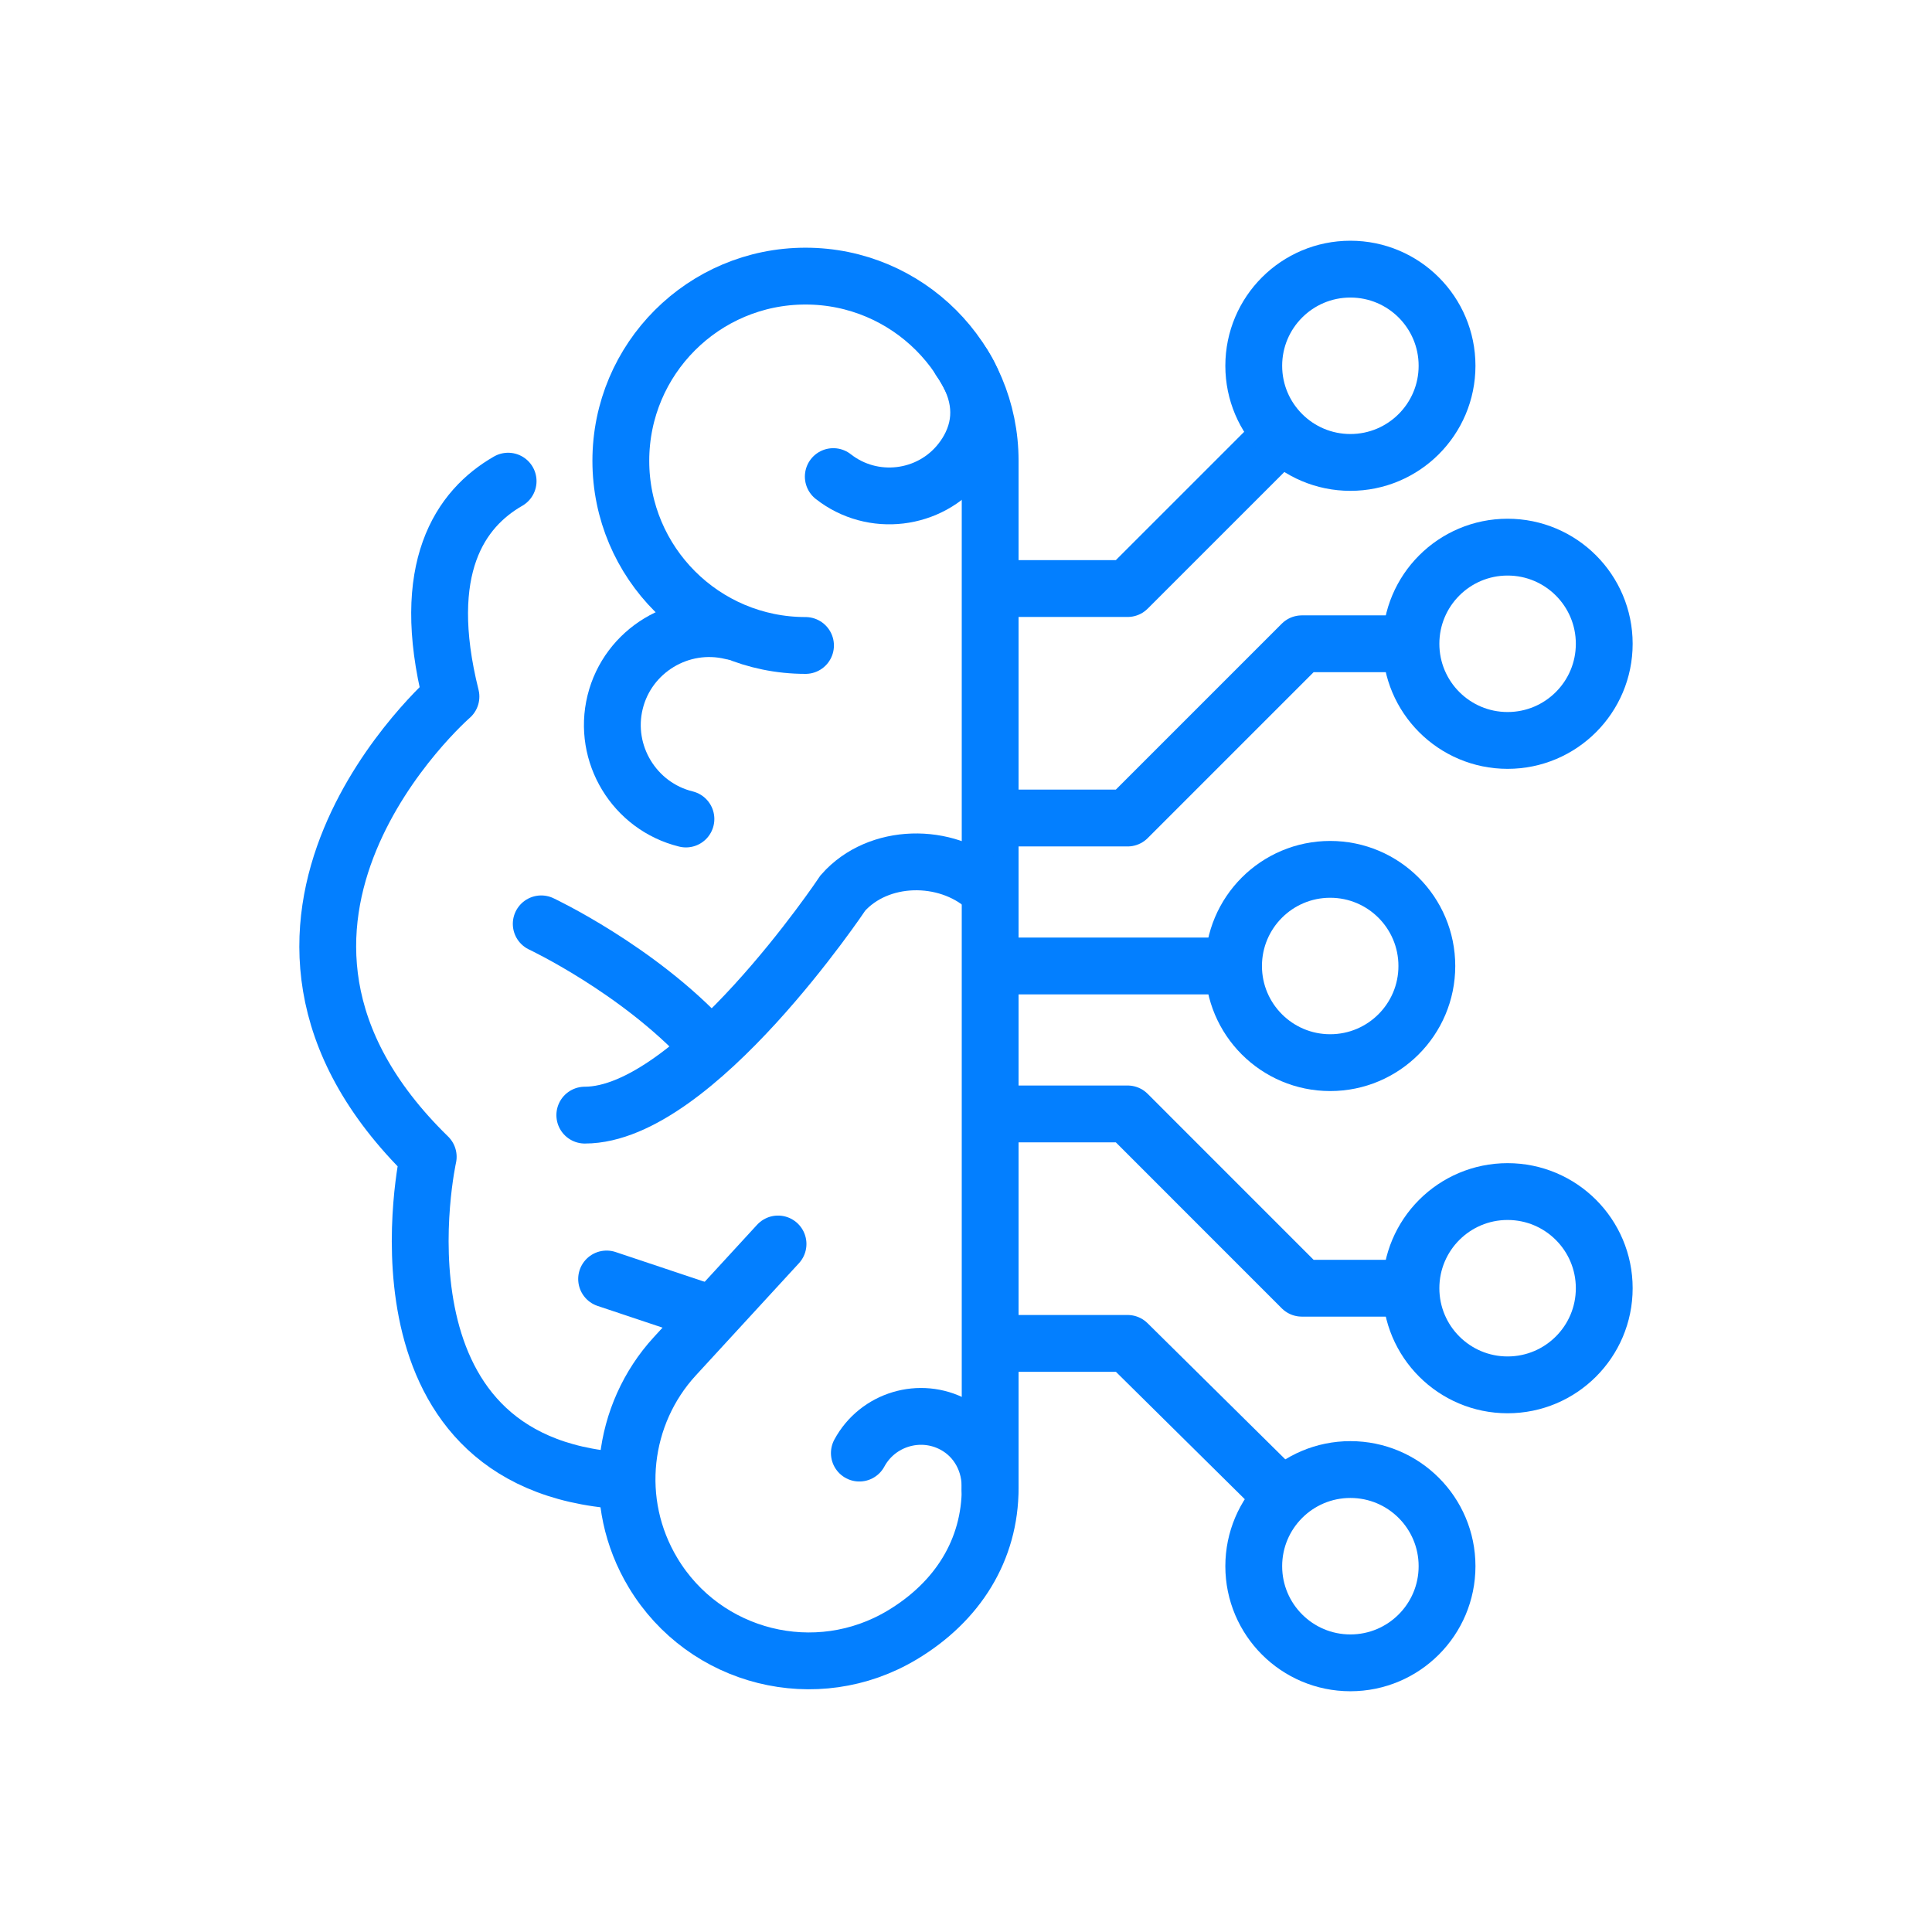
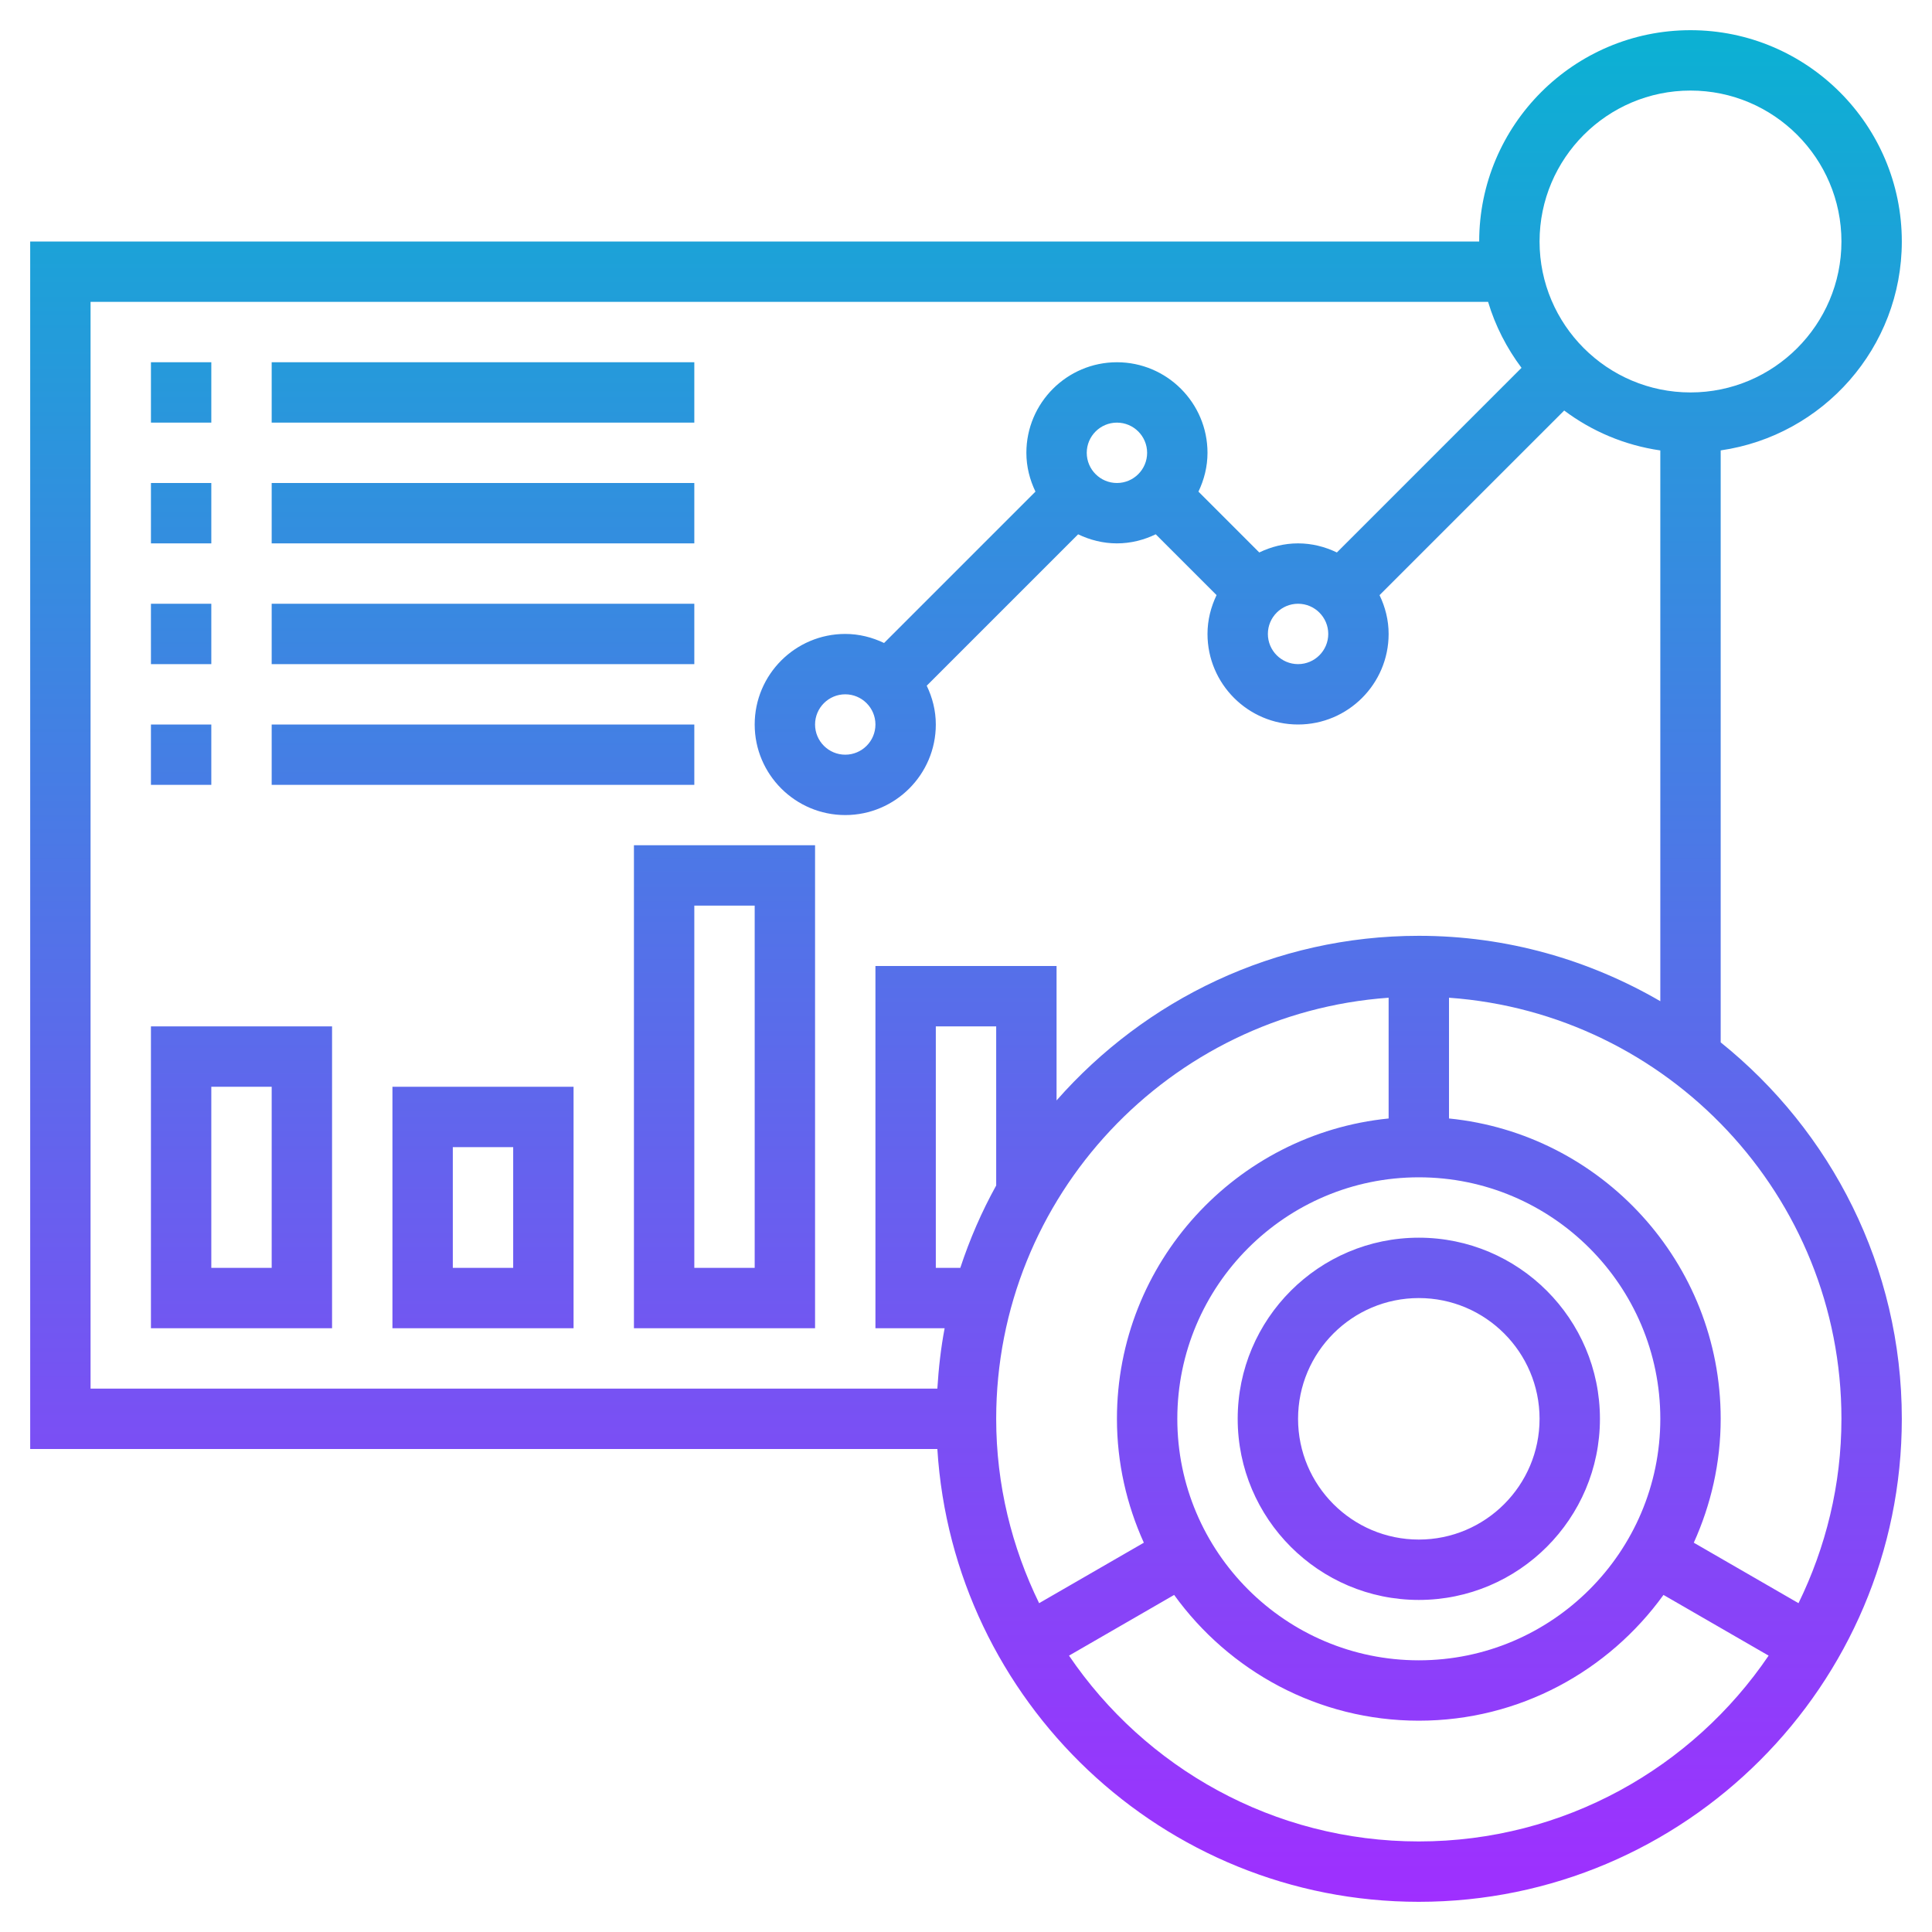
- <svg xmlns="http://www.w3.org/2000/svg" version="1.1" id="Layer_1" x="0px" y="0px" width="85px" height="85px" viewBox="0 0 85 85" enable-background="new 0 0 85 85" xml:space="preserve">
-   <g>
-     <path fill="none" stroke="#037FFF" stroke-width="2.5" stroke-linecap="round" stroke-linejoin="round" stroke-miterlimit="10" d="   M22.355,21.169c-2.105,1.208-3.928,3.824-2.515,9.477c0,0-11.5,10-1,20.249c0,0-3,13.5,8.5,14.25" />
-     <g>
-       <path fill="none" stroke="#037FFF" stroke-width="2.5" stroke-linecap="round" stroke-miterlimit="10" d="M35.439,28.398    c-4.488,0-8.125-3.639-8.125-8.125c0-4.488,3.638-8.125,8.125-8.125c4.486,0,8.124,3.637,8.124,8.125v45.196    c0,2.719-1.428,4.998-3.862,6.459c-3.785,2.275-8.697,1.049-10.97-2.734c-1.869-3.107-1.376-6.979,0.956-9.521l4.543-4.943" />
-       <path fill="none" stroke="#037FFF" stroke-width="2.5" stroke-linecap="round" stroke-miterlimit="10" d="M42.23,15.83    c0.83,1.164,1.109,2.463,0.498,3.732c-0.121,0.252-0.275,0.5-0.463,0.738c-1.357,1.725-3.877,2.025-5.604,0.668" />
-       <path fill="none" stroke="#037FFF" stroke-width="2.5" stroke-linecap="round" stroke-miterlimit="10" d="M30.178,36.033    c-2.271-0.559-3.673-2.871-3.115-5.141c0.558-2.271,2.872-3.67,5.144-3.113" />
-       <path fill="none" stroke="#037FFF" stroke-width="2.5" stroke-linecap="round" stroke-miterlimit="10" d="M43.365,39.033    c-1.75-1.549-4.729-1.5-6.28,0.252c0,0-6.522,9.776-11.356,9.776" />
-       <line fill="none" stroke="#037FFF" stroke-width="2.5" stroke-linecap="round" stroke-miterlimit="10" x1="26.688" y1="56.27" x2="31.208" y2="57.781" />
-       <path fill="none" stroke="#037FFF" stroke-width="2.5" stroke-linecap="round" stroke-miterlimit="10" d="M23.812,40.646    c0,0,4.25,2,7.25,5.249" />
-     </g>
-     <g>
-       <circle fill="none" stroke="#037FFF" stroke-width="2.5" stroke-linejoin="round" stroke-miterlimit="10" cx="66.328" cy="56.676" r="4.252" />
-       <polyline fill="none" stroke="#037FFF" stroke-width="2.5" stroke-linejoin="round" stroke-miterlimit="10" points="    43.867,49.008 49.609,49.008 57.275,56.676 62.021,56.676   " />
-       <polyline fill="none" stroke="#037FFF" stroke-width="2.5" stroke-linejoin="round" stroke-miterlimit="10" points="    43.867,59.104 49.609,59.104 56.459,65.875   " />
-       <circle fill="none" stroke="#037FFF" stroke-width="2.5" stroke-linejoin="round" stroke-miterlimit="10" cx="59.412" cy="68.906" r="4.252" />
-     </g>
-     <g>
-       <circle fill="none" stroke="#037FFF" stroke-width="2.5" stroke-linejoin="round" stroke-miterlimit="10" cx="66.328" cy="28.324" r="4.252" />
-       <polyline fill="none" stroke="#037FFF" stroke-width="2.5" stroke-linejoin="round" stroke-miterlimit="10" points="43.867,35.99     49.609,35.99 57.275,28.324 62.076,28.324   " />
-       <polyline fill="none" stroke="#037FFF" stroke-width="2.5" stroke-linejoin="round" stroke-miterlimit="10" points="    43.867,25.894 49.609,25.894 56.387,19.117   " />
-       <circle fill="none" stroke="#037FFF" stroke-width="2.5" stroke-linejoin="round" stroke-miterlimit="10" cx="59.412" cy="16.093" r="4.252" />
-     </g>
-     <g>
-       <line fill="none" stroke="#037FFF" stroke-width="2.5" stroke-linejoin="round" stroke-miterlimit="10" x1="43.764" y1="42.499" x2="54.334" y2="42.499" />
-       <circle fill="none" stroke="#037FFF" stroke-width="2.5" stroke-linejoin="round" stroke-miterlimit="10" cx="58.523" cy="42.5" r="4.252" />
-     </g>
-     <path fill="none" stroke="#037FFF" stroke-width="2.5" stroke-linecap="round" stroke-miterlimit="10" d="M37.808,63.93   c0.805-1.49,2.676-2.051,4.165-1.248c1.066,0.574,1.629,1.701,1.582,2.84" />
-   </g>
+ <svg xmlns="http://www.w3.org/2000/svg" id="Layer_5" enable-background="new 0 0 64 64" height="512" viewBox="0 0 64 64" width="512">
+   <linearGradient id="SVGID_1_" gradientUnits="userSpaceOnUse" x1="32" x2="32" y1="63" y2="1">
+     <stop offset="0" stop-color="#9f2fff" />
+     <stop offset="1" stop-color="#0bb1d3" />
+   </linearGradient>
+   <path d="m47 41c-3.309 0-6 2.691-6 6s2.691 6 6 6 6-2.691 6-6-2.691-6-6-6zm0 10c-2.206 0-4-1.794-4-4s1.794-4 4-4 4 1.794 4 4-1.794 4-4 4zm16-43c0-3.859-3.14-7-7-7s-7 3.141-7 7h-48v40h30.051c.52 8.356 7.465 15 15.949 15 8.822 0 16-7.178 16-16 0-5.039-2.347-9.535-6-12.47v-19.61c3.387-.488 6-3.401 6-6.92zm-7-5c2.757 0 5 2.243 5 5s-2.243 5-5 5-5-2.243-5-5 2.243-5 5-5zm-23 36.271c-.479.864-.875 1.777-1.189 2.729h-.811v-8h2zm13-6.22v4c-5.046.504-9 4.773-9 9.949 0 1.463.324 2.85.891 4.104l-3.469 2.003c-.902-1.848-1.422-3.916-1.422-6.107 0-7.382 5.747-13.433 13-13.949zm1 21.949c-4.411 0-8-3.589-8-8s3.589-8 8-8 8 3.589 8 8-3.589 8-8 8zm0 6c-4.814 0-9.068-2.443-11.588-6.155l3.483-2.011c1.818 2.518 4.769 4.166 8.105 4.166s6.287-1.648 8.105-4.166l3.483 2.011c-2.52 3.712-6.774 6.155-11.588 6.155zm14-14c0 2.191-.52 4.259-1.422 6.107l-3.469-2.003c.567-1.254.891-2.641.891-4.104 0-5.176-3.954-9.446-9-9.949v-4c7.253.516 13 6.567 13 13.949zm-14-16c-4.78 0-9.066 2.118-12 5.453v-4.453h-6v12h2.292c-.124.653-.199 1.322-.241 2h-28.051v-36h46.295c.239.798.619 1.533 1.107 2.185l-6.116 6.116c-.392-.188-.824-.301-1.286-.301s-.894.113-1.285.301l-2.015-2.015c.187-.392.3-.824.3-1.286 0-1.654-1.346-3-3-3s-3 1.346-3 3c0 .462.113.894.301 1.285l-5.015 5.015c-.392-.187-.824-.3-1.286-.3-1.654 0-3 1.346-3 3s1.346 3 3 3 3-1.346 3-3c0-.462-.113-.894-.301-1.285l5.015-5.015c.392.187.824.3 1.286.3s.894-.113 1.285-.301l2.015 2.015c-.187.392-.3.824-.3 1.286 0 1.654 1.346 3 3 3s3-1.346 3-3c0-.462-.113-.894-.301-1.285l6.117-6.116c.915.686 2.001 1.151 3.184 1.322v18.245c-2.357-1.369-5.084-2.166-8-2.166zm-4-11c.551 0 1 .448 1 1s-.449 1-1 1-1-.448-1-1 .449-1 1-1zm-7-5c0-.552.449-1 1-1s1 .448 1 1-.449 1-1 1-1-.448-1-1zm-7 9c0 .552-.449 1-1 1s-1-.448-1-1 .449-1 1-1 1 .448 1 1zm-22-10h-2v-2h2zm16 0h-14v-2h14zm-16 4h-2v-2h2zm16 0h-14v-2h14zm-16 4h-2v-2h2zm16 0h-14v-2h14zm-16 4h-2v-2h2zm16 0h-14v-2h14zm-18 18h6v-10h-6zm2-8h2v6h-2zm6 8h6v-8h-6zm2-6h2v4h-2zm6 6h6v-16h-6zm2-14h2v12h-2z" fill="url(#SVGID_1_)" />
</svg>
